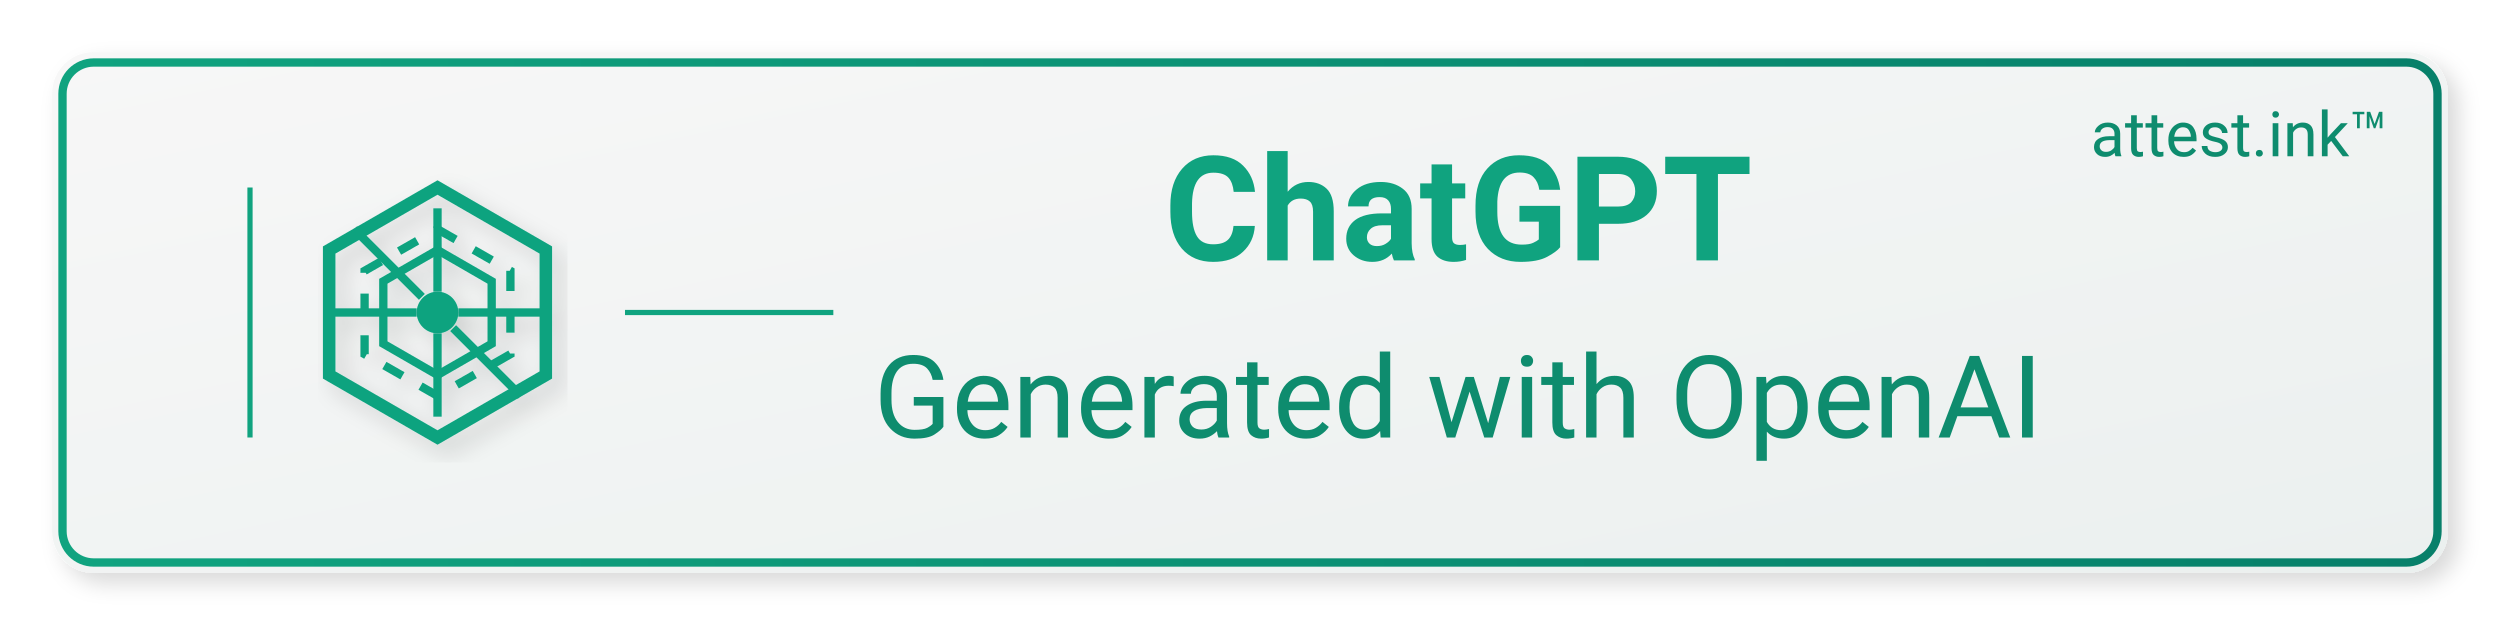
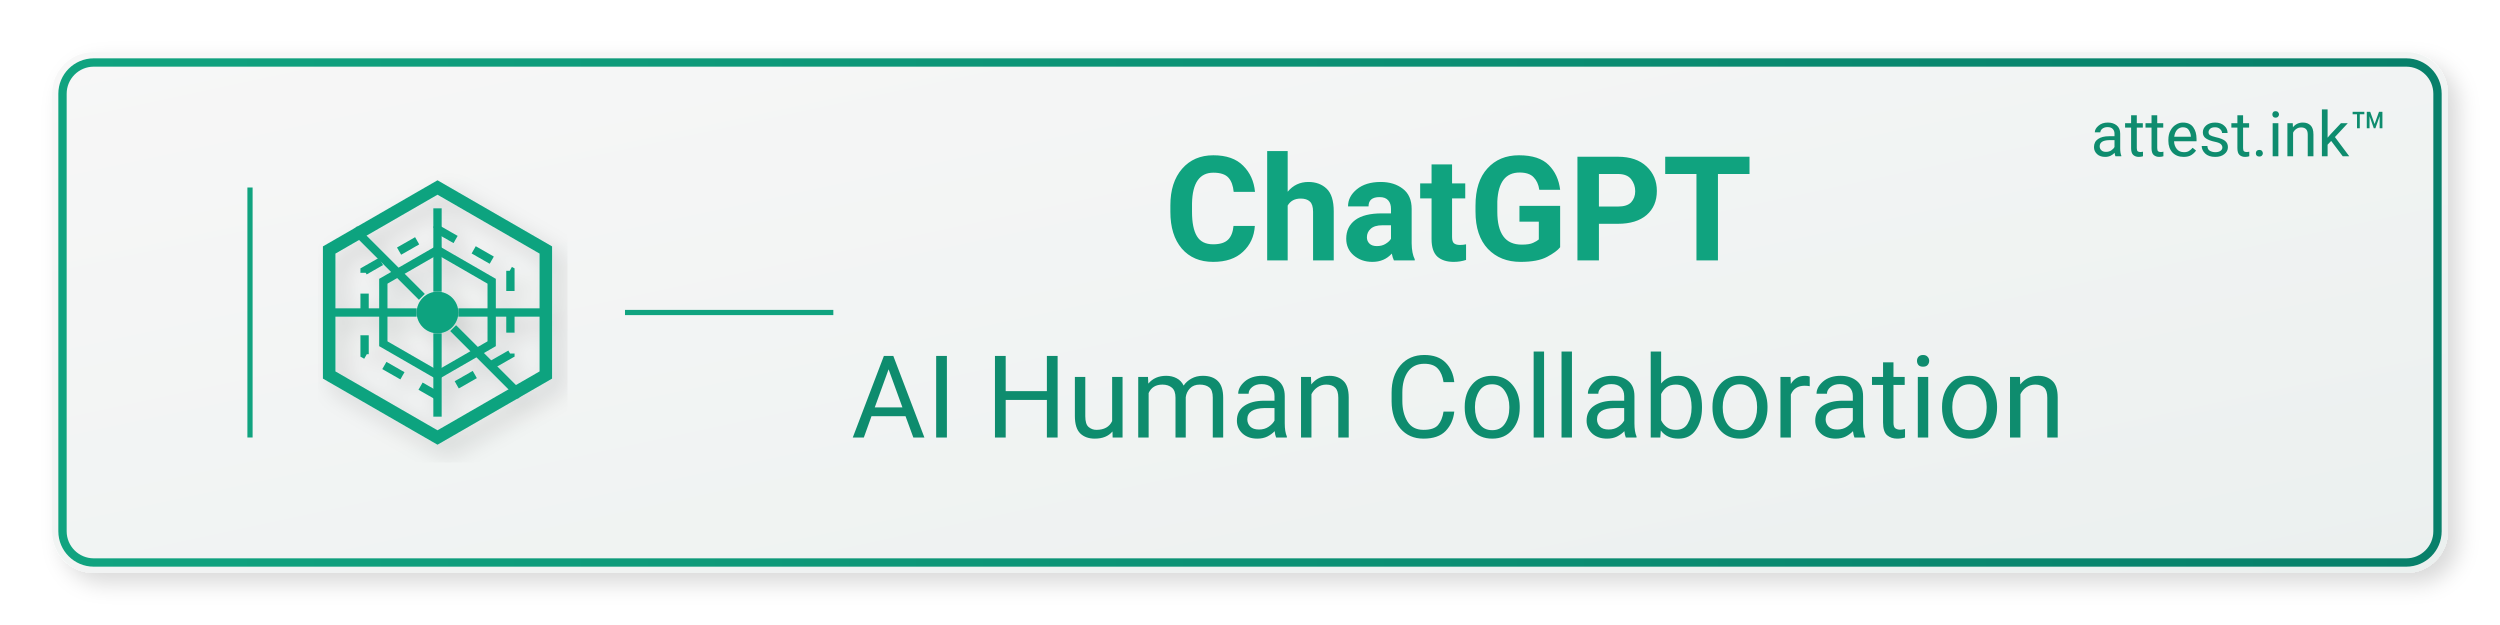
<svg xmlns="http://www.w3.org/2000/svg" viewBox="0 0 240 60">
  <defs>
    <linearGradient id="gptBg" x1="0%" y1="0%" x2="100%" y2="100%">
      <stop offset="0%" stop-color="#f7f7f7" />
      <stop offset="100%" stop-color="#ebf0ef" />
    </linearGradient>
    <linearGradient id="gptAccent" x1="0%" y1="0%" x2="100%" y2="0%">
      <stop offset="0%" stop-color="#10a37f" />
      <stop offset="100%" stop-color="#07806a" />
    </linearGradient>
    <filter id="gptShadow" x="-10%" y="-10%" width="120%" height="120%">
      <feGaussianBlur in="SourceAlpha" stdDeviation="1" result="blur" />
      <feOffset dx="1" dy="1" result="offsetBlur" />
      <feFlood flood-color="rgba(0,0,0,0.15)" result="shadowColor" />
      <feComposite in="shadowColor" in2="offsetBlur" operator="in" result="shadowBlur" />
      <feBlend in="SourceGraphic" in2="shadowBlur" mode="normal" />
    </filter>
  </defs>
  <rect x="5" y="5" width="230" height="50" rx="4" ry="4" fill="url(#gptBg)" filter="url(#gptShadow)">
    <animate attributeName="opacity" values="0.97;1;0.97" dur="3s" repeatCount="indefinite" />
  </rect>
  <rect x="6" y="6" width="228" height="48" rx="3" ry="3" fill="none" stroke="url(#gptAccent)" stroke-width="0.8" />
  <g transform="translate(42, 30)" filter="url(#gptShadow)">
    <path d="M0,-12 L10.4,-6 L10.4,6 L0,12 L-10.4,6 L-10.4,-6 Z" fill="none" stroke="#10a37f" stroke-width="1.2">
      <animate attributeName="stroke-width" values="1.2;1.5;1.2" dur="3s" repeatCount="indefinite" />
    </path>
    <g>
      <animateTransform attributeName="transform" type="rotate" from="0" to="360" dur="12s" repeatCount="indefinite" />
      <path d="M0,-6 L5.2,-3 L5.2,3 L0,6 L-5.2,3 L-5.2,-3 Z" fill="none" stroke="#10a37f" stroke-width="0.8" />
      <path d="M0,-8 L7,-4 L7,4 L0,8 L-7,4 L-7,-4 Z" fill="none" stroke="#10a37f" stroke-width="0.8" stroke-dasharray="2,2" />
    </g>
    <circle cx="0" cy="0" r="2" fill="#10a37f">
      <animate attributeName="opacity" values="0.8;1;0.8" dur="2s" repeatCount="indefinite" />
      <animate attributeName="r" values="2;2.3;2" dur="2s" repeatCount="indefinite" />
    </circle>
    <g>
      <line x1="0" y1="-2" x2="0" y2="-10" stroke="#10a37f" stroke-width="0.8">
        <animate attributeName="opacity" values="0.3;1;0.3" dur="2s" repeatCount="indefinite" begin="0s" />
      </line>
      <line x1="0" y1="2" x2="0" y2="10" stroke="#10a37f" stroke-width="0.8">
        <animate attributeName="opacity" values="0.3;1;0.3" dur="2s" repeatCount="indefinite" begin="0.7s" />
      </line>
      <line x1="2" y1="0" x2="10" y2="0" stroke="#10a37f" stroke-width="0.8">
        <animate attributeName="opacity" values="0.3;1;0.3" dur="2s" repeatCount="indefinite" begin="0.3s" />
      </line>
      <line x1="-2" y1="0" x2="-10" y2="0" stroke="#10a37f" stroke-width="0.8">
        <animate attributeName="opacity" values="0.3;1;0.3" dur="2s" repeatCount="indefinite" begin="1s" />
      </line>
      <line x1="-1.5" y1="-1.5" x2="-8" y2="-8" stroke="#10a37f" stroke-width="0.8">
        <animate attributeName="opacity" values="0.3;1;0.3" dur="2s" repeatCount="indefinite" begin="0.5s" />
      </line>
      <line x1="1.5" y1="1.5" x2="8" y2="8" stroke="#10a37f" stroke-width="0.8">
        <animate attributeName="opacity" values="0.3;1;0.3" dur="2s" repeatCount="indefinite" begin="1.2s" />
      </line>
    </g>
  </g>
  <g transform="translate(140, 30)" text-anchor="middle">
    <text x="0" y="-5" font-family="'Segoe UI', Roboto, sans-serif" font-size="14" fill="#10a37f" font-weight="600">ChatGPT</text>
-     <text x="0" y="12" font-family="'Segoe UI', Roboto, sans-serif" font-size="11" fill="#0e8c6e">Generated with OpenAI</text>
+     <text x="0" y="12" font-family="'Segoe UI', Roboto, sans-serif" font-size="11" fill="#0e8c6e">AI Human Collaboration</text>
    <text x="75" y="-15" font-family="'Segoe UI', Roboto, sans-serif" font-size="6" fill="#0e8c6e">attest.ink™</text>
  </g>
  <line x1="24" y1="18" x2="24" y2="42" stroke="#10a37f" stroke-width="0.5" />
  <line x1="60" y1="30" x2="80" y2="30" stroke="#10a37f" stroke-width="0.5" />
</svg>
